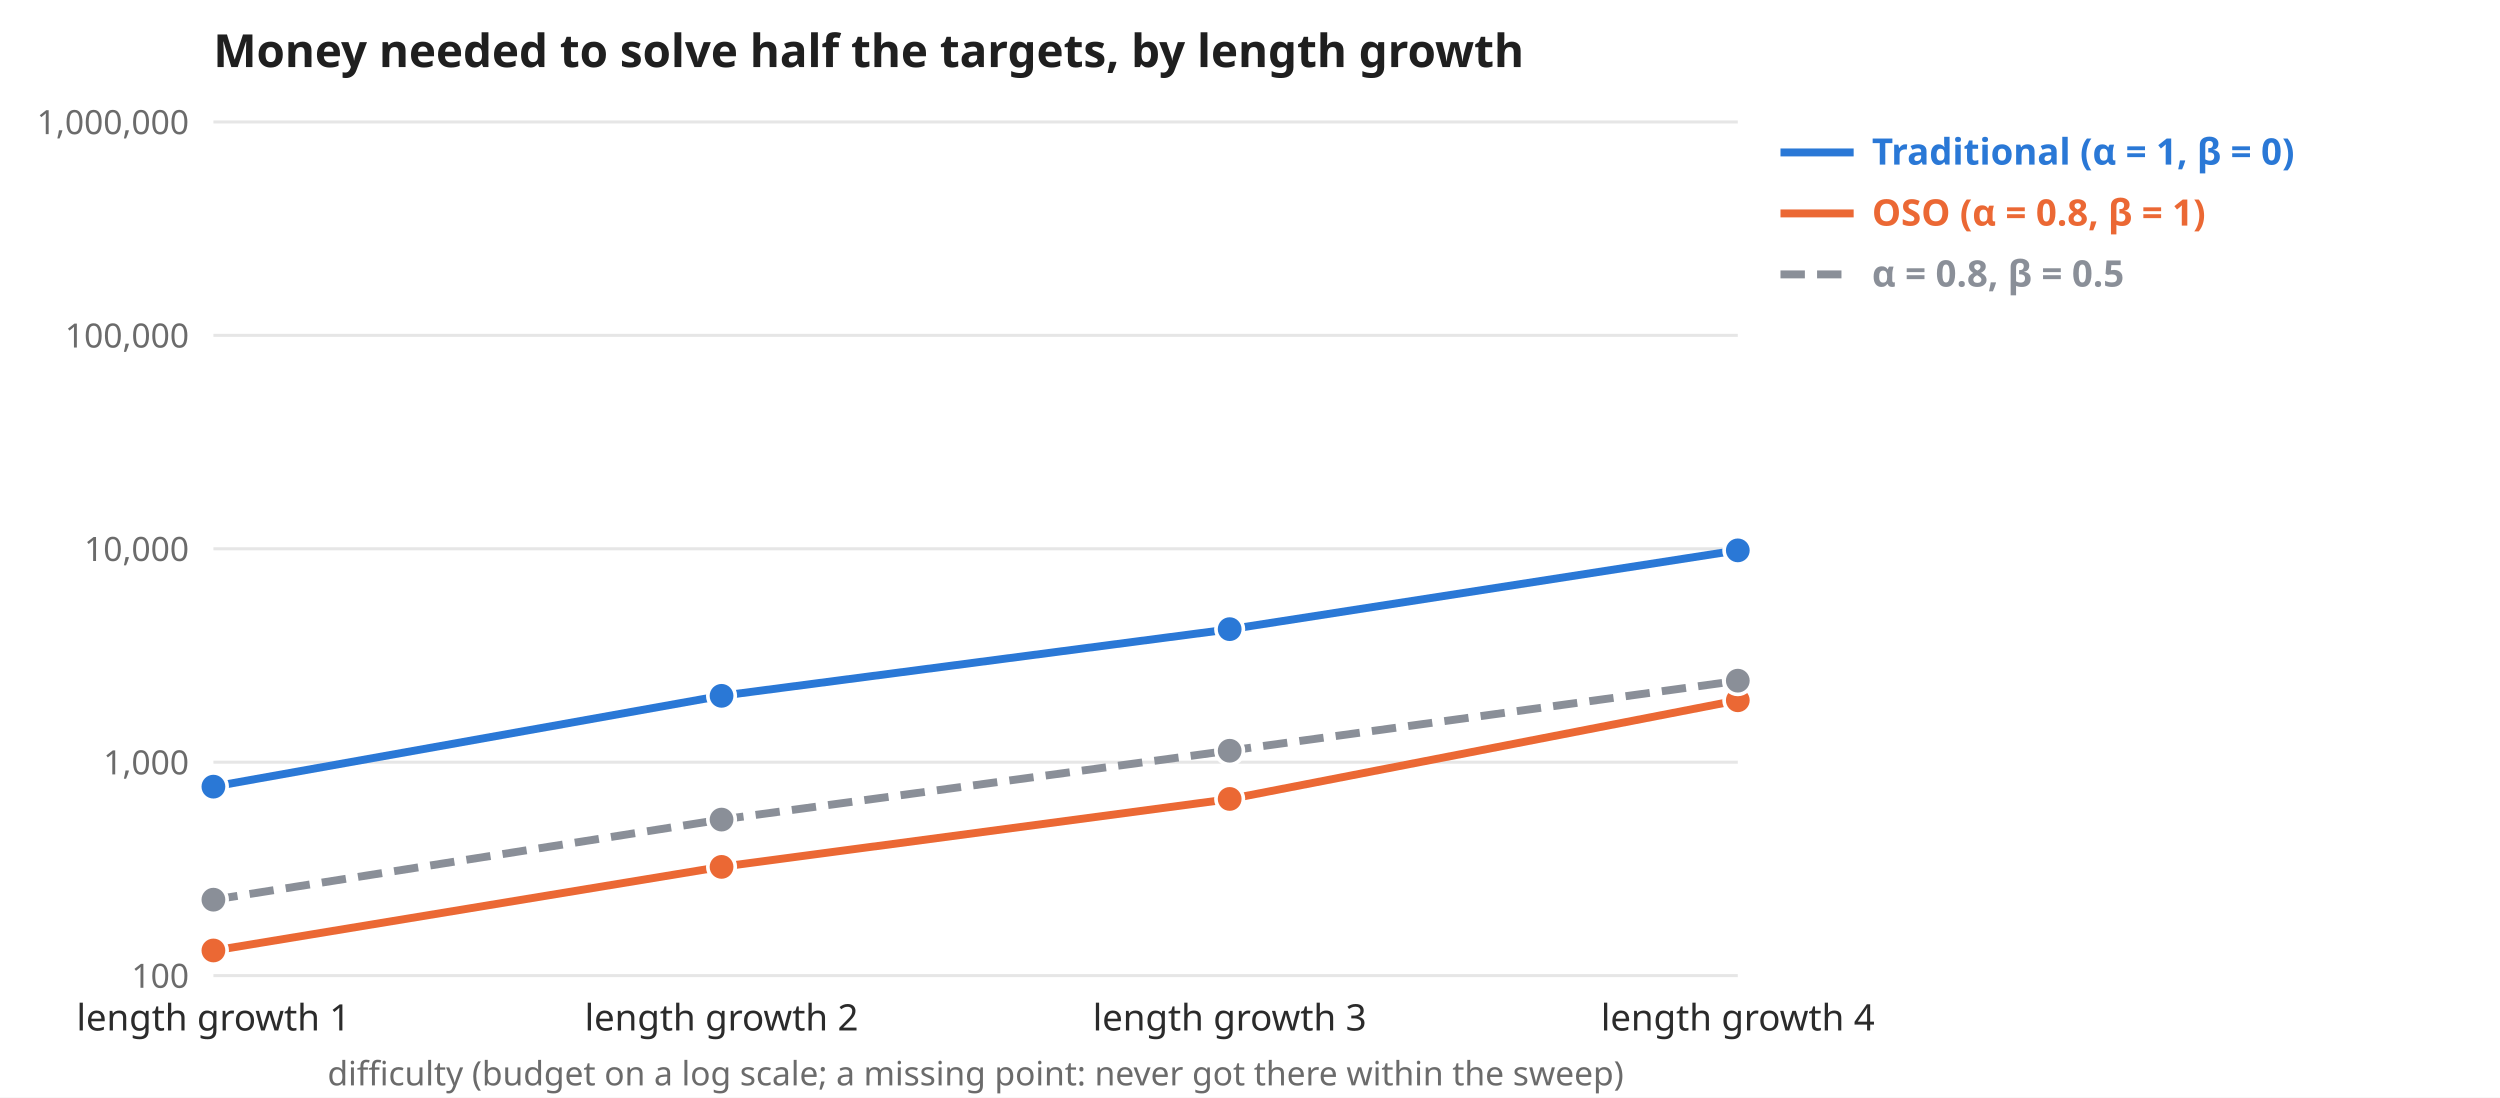
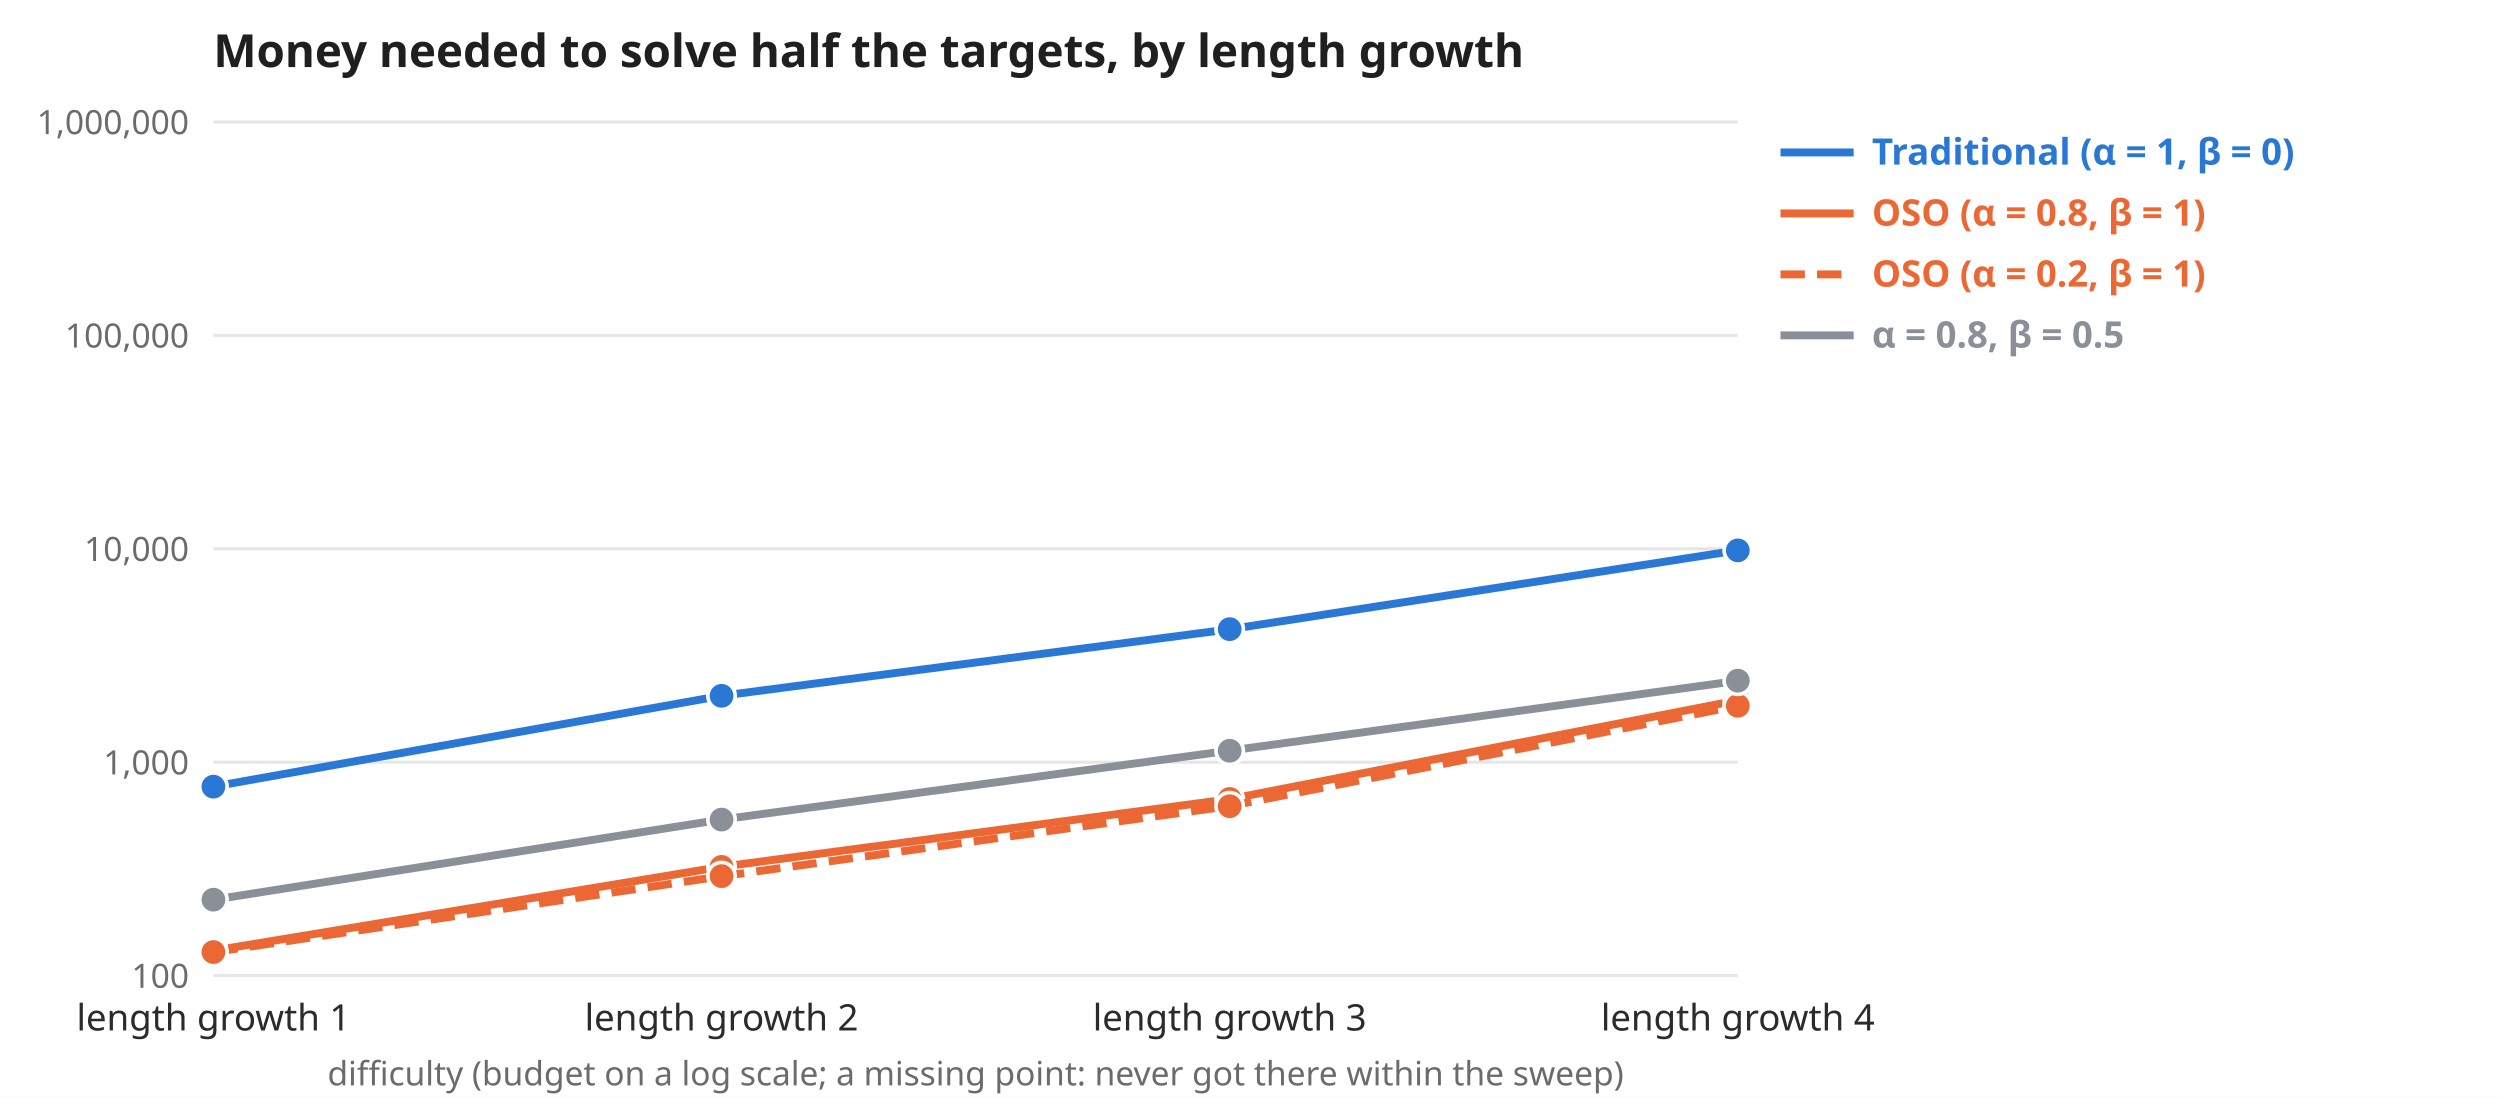
<svg xmlns="http://www.w3.org/2000/svg" viewBox="0 0 820 360" font-family="system-ui, sans-serif">
  <rect width="820" height="360" fill="#fff" />
  <text x="70" y="22" font-size="15" font-weight="700" fill="#1f1f1f">Money needed to solve half the targets, by length growth</text>
  <line x1="70" x2="570" y1="320" y2="320" stroke="#e6e6e6" />
  <text x="62" y="324" text-anchor="end" font-size="11" fill="#6b6b6b">100</text>
  <line x1="70" x2="570" y1="250" y2="250" stroke="#e6e6e6" />
  <text x="62" y="254" text-anchor="end" font-size="11" fill="#6b6b6b">1,000</text>
  <line x1="70" x2="570" y1="180" y2="180" stroke="#e6e6e6" />
  <text x="62" y="184" text-anchor="end" font-size="11" fill="#6b6b6b">10,000</text>
  <line x1="70" x2="570" y1="110" y2="110" stroke="#e6e6e6" />
  <text x="62" y="114" text-anchor="end" font-size="11" fill="#6b6b6b">100,000</text>
  <line x1="70" x2="570" y1="40" y2="40" stroke="#e6e6e6" />
  <text x="62" y="44" text-anchor="end" font-size="11" fill="#6b6b6b">1,000,000</text>
  <text x="70" y="338" text-anchor="middle" font-size="12" fill="#2b2b2b">length growth 1</text>
  <text x="236.667" y="338" text-anchor="middle" font-size="12" fill="#2b2b2b">length growth 2</text>
  <text x="403.333" y="338" text-anchor="middle" font-size="12" fill="#2b2b2b">length growth 3</text>
  <text x="570" y="338" text-anchor="middle" font-size="12" fill="#2b2b2b">length growth 4</text>
  <text x="320" y="356" text-anchor="middle" font-size="11" fill="#6b6b6b">difficulty (budget on a log scale; a missing point: never got there within the sweep)</text>
  <path d="M70.0 258.0 L236.7 228.2 L403.3 206.4 L570.0 180.5" fill="none" stroke="#2a78d6" stroke-width="2.6" />
  <circle cx="70" cy="258.023" r="4.5" fill="#2a78d6" stroke="#fff" stroke-width="1.2" />
  <circle cx="236.667" cy="228.234" r="4.5" fill="#2a78d6" stroke="#fff" stroke-width="1.2" />
  <circle cx="403.333" cy="206.361" r="4.5" fill="#2a78d6" stroke="#fff" stroke-width="1.2" />
  <circle cx="570" cy="180.523" r="4.5" fill="#2a78d6" stroke="#fff" stroke-width="1.2" />
  <line x1="584" x2="608" y1="50" y2="50" stroke="#2a78d6" stroke-width="2.6" />
  <text x="614" y="54" font-size="12" font-weight="700" fill="#2a78d6">Traditional (α = 1, β = 0)</text>
  <path d="M70.0 311.8 L236.7 284.3 L403.3 262.1 L570.0 229.7" fill="none" stroke="#eb6834" stroke-width="2.6" />
  <circle cx="70" cy="311.754" r="4.5" fill="#eb6834" stroke="#fff" stroke-width="1.2" />
  <circle cx="236.667" cy="284.34" r="4.5" fill="#eb6834" stroke="#fff" stroke-width="1.2" />
  <circle cx="403.333" cy="262.052" r="4.5" fill="#eb6834" stroke="#fff" stroke-width="1.2" />
  <circle cx="570" cy="229.691" r="4.5" fill="#eb6834" stroke="#fff" stroke-width="1.2" />
  <line x1="584" x2="608" y1="70" y2="70" stroke="#eb6834" stroke-width="2.6" />
  <text x="614" y="74" font-size="12" font-weight="700" fill="#eb6834">OSO (α = 0.8, β = 1)</text>
-   <path d="M70.0 295.1 L236.7 268.8 L403.3 246.2 L570.0 223.3" fill="none" stroke="#8a8f98" stroke-width="2.6" stroke-dasharray="8 4" />
+   <path d="M70.0 312.3 L236.7 287.4 L403.3 264.4 L570.0 231.5" fill="none" stroke="#eb6834" stroke-width="2.6" stroke-dasharray="8 4" />
+   <circle cx="70" cy="312.274" r="4.5" fill="#eb6834" stroke="#fff" stroke-width="1.2" />
+   <circle cx="236.667" cy="287.372" r="4.5" fill="#eb6834" stroke="#fff" stroke-width="1.2" />
+   <circle cx="403.333" cy="264.446" r="4.5" fill="#eb6834" stroke="#fff" stroke-width="1.2" />
+   <circle cx="570" cy="231.497" r="4.5" fill="#eb6834" stroke="#fff" stroke-width="1.2" />
+   <line x1="584" x2="608" y1="90" y2="90" stroke="#eb6834" stroke-width="2.6" stroke-dasharray="8 4" />
+   <text x="614" y="94" font-size="12" font-weight="700" fill="#eb6834">OSO (α = 0.2, β = 1)</text>
+   <path d="M70.0 295.1 L236.7 268.8 L403.3 246.2 L570.0 223.3" fill="none" stroke="#8a8f98" stroke-width="2.6" />
  <circle cx="70" cy="295.097" r="4.5" fill="#8a8f98" stroke="#fff" stroke-width="1.2" />
  <circle cx="236.667" cy="268.825" r="4.5" fill="#8a8f98" stroke="#fff" stroke-width="1.2" />
  <circle cx="403.333" cy="246.248" r="4.5" fill="#8a8f98" stroke="#fff" stroke-width="1.2" />
  <circle cx="570" cy="223.26" r="4.5" fill="#8a8f98" stroke="#fff" stroke-width="1.2" />
-   <line x1="584" x2="608" y1="90" y2="90" stroke="#8a8f98" stroke-width="2.6" stroke-dasharray="8 4" />
-   <text x="614" y="94" font-size="12" font-weight="700" fill="#8a8f98">α = 0.8, β = 0.5</text>
+   <line x1="584" x2="608" y1="110" y2="110" stroke="#8a8f98" stroke-width="2.6" />
+   <text x="614" y="114" font-size="12" font-weight="700" fill="#8a8f98">α = 0.8, β = 0.5</text>
</svg>
